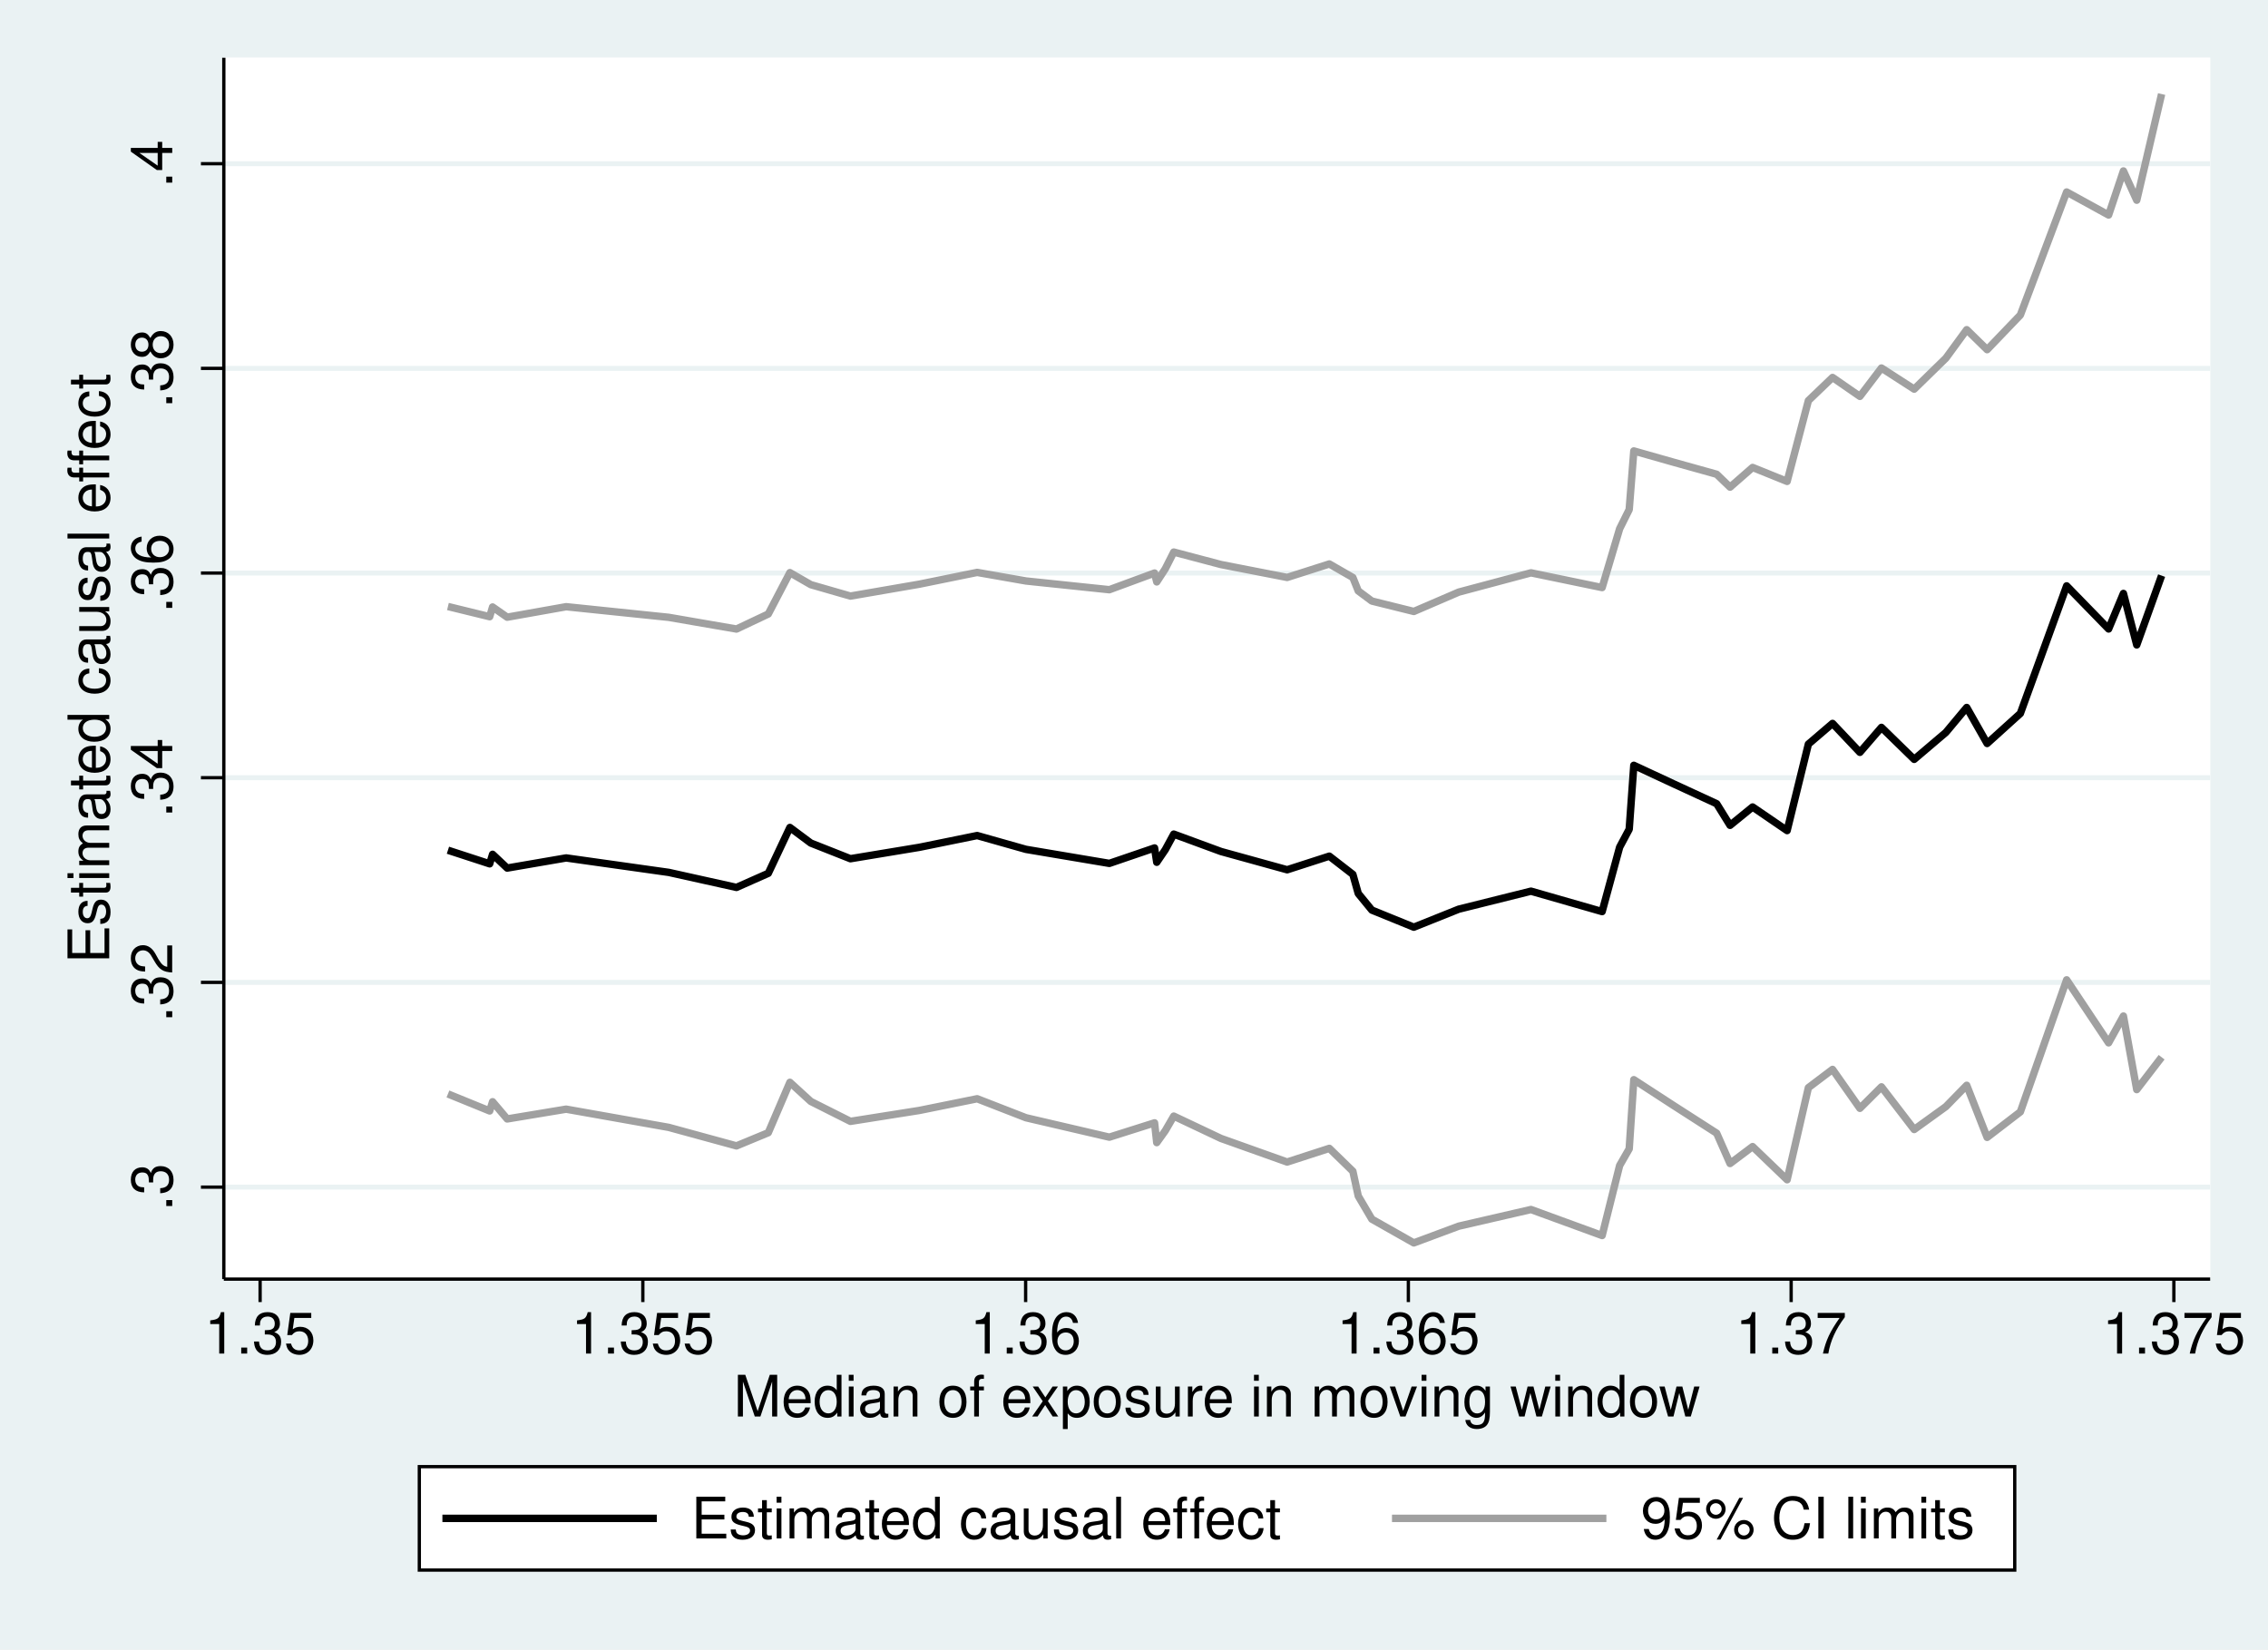
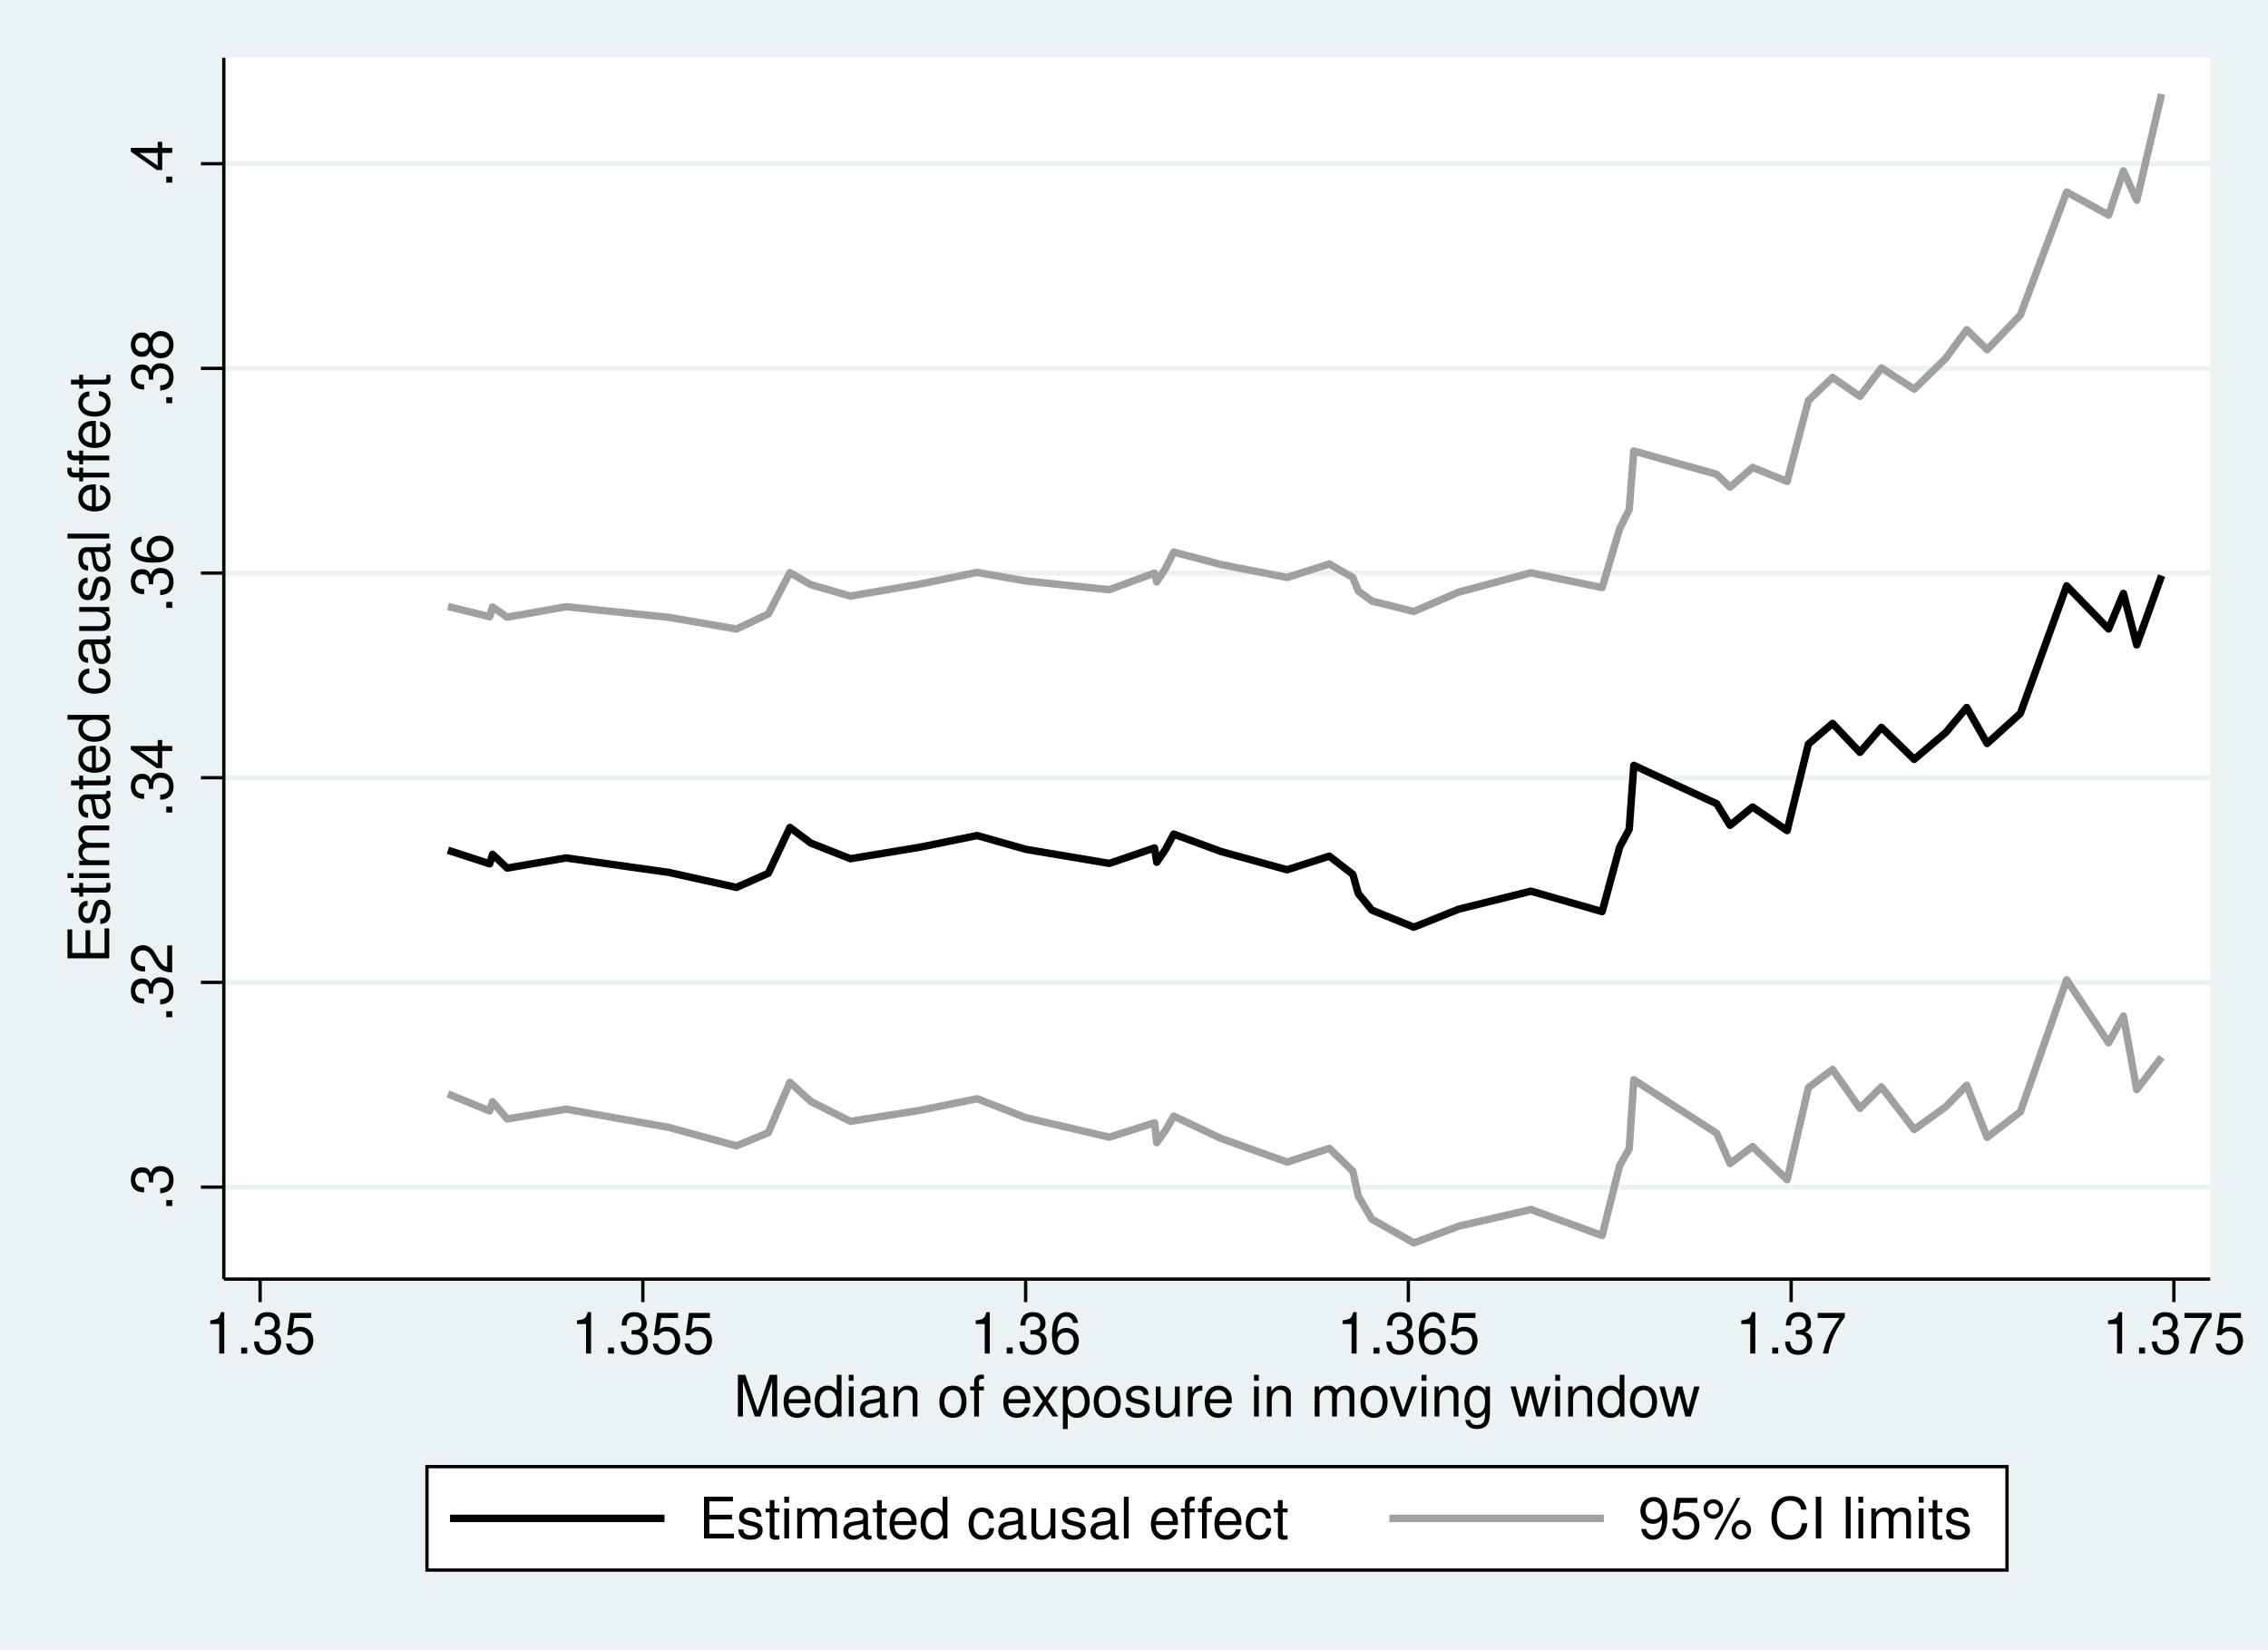
<svg xmlns="http://www.w3.org/2000/svg" version="1.1" width="5.500in" height="4.000in" viewBox="0 0 3960 2880">
  <rect x="0" y="0" width="3960" height="2880" style="fill:#EAF2F3;stroke:none" />
  <rect x="0.00" y="0.00" width="3959.88" height="2880.00" style="fill:#EAF2F3" />
  <rect x="2.88" y="2.88" width="3954.12" height="2874.24" style="fill:none;stroke:#EAF2F3;stroke-width:5.76" />
  <rect x="390.80" y="100.86" width="3468.22" height="2132.77" style="fill:#FFFFFF" />
  <rect x="393.68" y="103.74" width="3462.46" height="2127.01" style="fill:none;stroke:#FFFFFF;stroke-width:5.76" />
  <line x1="390.80" y1="2073.00" x2="3859.02" y2="2073.00" style="stroke:#EAF2F3;stroke-width:8.64" />
  <line x1="390.80" y1="1715.48" x2="3859.02" y2="1715.48" style="stroke:#EAF2F3;stroke-width:8.64" />
  <line x1="390.80" y1="1358.07" x2="3859.02" y2="1358.07" style="stroke:#EAF2F3;stroke-width:8.64" />
  <line x1="390.80" y1="1000.67" x2="3859.02" y2="1000.67" style="stroke:#EAF2F3;stroke-width:8.64" />
  <line x1="390.80" y1="643.27" x2="3859.02" y2="643.27" style="stroke:#EAF2F3;stroke-width:8.64" />
  <line x1="390.80" y1="285.87" x2="3859.02" y2="285.87" style="stroke:#EAF2F3;stroke-width:8.64" />
  <path d=" M782.10 1484.68 L854.99 1508.44 L860.06 1491.85 L885.56 1515.86 L988.52 1498.16 L1167.71 1523.41 L1285.89 1549.65 L1341.45 1525.02 L1379.19 1444.95 L1415.70 1472.18 L1484.88 1499.53 L1605.29 1479.60 L1706.14 1459.06 L1791.41 1483.19 L1936.94 1507.69 L2015.89 1480.72 L2019.72 1505.71 L2034.70 1483.69 L2049.42 1456.58 L2131.84 1486.90 L2247.42 1518.83 L2321.05 1495.07 L2362.14 1526.88 L2371.55 1560.29 L2395.30 1589.25 L2468.57 1619.07 L2547.02 1587.64 L2673.12 1556.20 L2797.37 1591.85 L2827.94 1479.35 L2844.64 1448.04 L2852.69 1336.42 L2921.99 1368.72 L2997.35 1403.49 L3020.74 1441.24 L3060.09 1409.19 L3120.36 1450.40 L3157.48 1299.42 L3199.68 1263.28 L3247.45 1313.77 L3285.07 1270.21 L3342.24 1326.02 L3397.56 1279.00 L3433.94 1235.43 L3469.58 1298.30 L3527.62 1245.83 L3608.43 1023.07 L3681.69 1098.32 L3707.55 1036.31 L3730.82 1126.16 L3774.25 1005.13" stroke-linejoin="round" style="fill:none;stroke:#000000;stroke-width:12.96" />
  <path d=" M782.10 1059.09 L854.99 1076.91 L860.06 1059.95 L885.56 1077.77 L988.52 1059.46 L1167.71 1078.02 L1285.89 1098.44 L1341.45 1072.20 L1379.19 999.93 L1415.70 1020.97 L1484.88 1040.89 L1605.29 1020.10 L1706.14 999.56 L1791.41 1014.53 L1936.94 1029.76 L2015.89 1000.67 L2019.72 1016.14 L2034.70 993.12 L2049.42 964.04 L2131.84 985.82 L2247.42 1008.35 L2321.05 984.83 L2362.14 1008.47 L2371.55 1031.86 L2395.30 1049.56 L2468.57 1067.75 L2547.02 1033.96 L2673.12 1000.30 L2797.37 1026.04 L2827.94 923.33 L2844.64 889.79 L2852.69 787.45 L2921.99 807.12 L2997.35 828.16 L3020.74 850.68 L3060.09 816.28 L3120.36 840.66 L3157.48 699.58 L3199.68 659.11 L3247.45 692.16 L3285.07 642.65 L3342.24 679.53 L3397.56 625.45 L3433.94 575.70 L3469.58 610.60 L3527.62 550.09 L3608.43 335.25 L3681.69 375.47 L3707.55 298.49 L3730.82 349.60 L3774.25 164.22" stroke-linejoin="round" style="fill:none;stroke:#A0A0A0;stroke-width:12.96" />
  <path d=" M782.10 1910.26 L854.99 1939.97 L860.06 1923.88 L885.56 1953.95 L988.52 1936.87 L1167.71 1968.68 L1285.89 2000.98 L1341.45 1977.96 L1379.19 1889.97 L1415.70 1923.38 L1484.88 1958.16 L1605.29 1939.10 L1706.14 1918.68 L1791.41 1951.85 L1936.94 1985.75 L2015.89 1960.76 L2019.72 1995.28 L2034.70 1974.37 L2049.42 1949.00 L2131.84 1987.98 L2247.42 2029.19 L2321.05 2005.31 L2362.14 2045.28 L2371.55 2088.59 L2395.30 2128.94 L2468.57 2170.40 L2547.02 2141.19 L2673.12 2112.11 L2797.37 2157.52 L2827.94 2035.26 L2844.64 2006.17 L2852.69 1885.39 L2921.99 1930.44 L2997.35 1978.82 L3020.74 2031.79 L3060.09 2002.21 L3120.36 2060.13 L3157.48 1899.37 L3199.68 1867.45 L3247.45 1935.39 L3285.07 1897.89 L3342.24 1972.39 L3397.56 1932.42 L3433.94 1895.17 L3469.58 1986.13 L3527.62 1941.57 L3608.43 1711.02 L3681.69 1821.04 L3707.55 1774.26 L3730.82 1902.72 L3774.25 1846.16" stroke-linejoin="round" style="fill:none;stroke:#A0A0A0;stroke-width:12.96" />
  <line x1="390.80" y1="2233.63" x2="390.80" y2="100.86" style="stroke:#000000;stroke-width:5.76" />
  <line x1="390.80" y1="2073.00" x2="350.83" y2="2073.00" style="stroke:#000000;stroke-width:5.76" />
  <text x="300.72" y="2073.00" style="font-family:'Helvetica';font-size:99.99px;fill:#000000" transform="rotate(-90 300.72,2073.00)" text-anchor="middle">.3</text>
  <line x1="390.80" y1="1715.48" x2="350.83" y2="1715.48" style="stroke:#000000;stroke-width:5.76" />
  <text x="300.72" y="1715.48" style="font-family:'Helvetica';font-size:99.99px;fill:#000000" transform="rotate(-90 300.72,1715.48)" text-anchor="middle">.32</text>
  <line x1="390.80" y1="1358.07" x2="350.83" y2="1358.07" style="stroke:#000000;stroke-width:5.76" />
  <text x="300.72" y="1358.07" style="font-family:'Helvetica';font-size:99.99px;fill:#000000" transform="rotate(-90 300.72,1358.07)" text-anchor="middle">.34</text>
  <line x1="390.80" y1="1000.67" x2="350.83" y2="1000.67" style="stroke:#000000;stroke-width:5.76" />
  <text x="300.72" y="1000.67" style="font-family:'Helvetica';font-size:99.99px;fill:#000000" transform="rotate(-90 300.72,1000.67)" text-anchor="middle">.36</text>
  <line x1="390.80" y1="643.27" x2="350.83" y2="643.27" style="stroke:#000000;stroke-width:5.76" />
  <text x="300.72" y="643.27" style="font-family:'Helvetica';font-size:99.99px;fill:#000000" transform="rotate(-90 300.72,643.27)" text-anchor="middle">.38</text>
  <line x1="390.80" y1="285.87" x2="350.83" y2="285.87" style="stroke:#000000;stroke-width:5.76" />
  <text x="300.72" y="285.87" style="font-family:'Helvetica';font-size:99.99px;fill:#000000" transform="rotate(-90 300.72,285.87)" text-anchor="middle">.4</text>
  <text x="190.71" y="1167.25" style="font-family:'Helvetica';font-size:99.99px;fill:#000000" transform="rotate(-90 190.71,1167.25)" text-anchor="middle">Estimated causal effect</text>
  <line x1="390.80" y1="2233.63" x2="3859.02" y2="2233.63" style="stroke:#000000;stroke-width:5.76" />
  <line x1="454.16" y1="2233.63" x2="454.16" y2="2273.73" style="stroke:#000000;stroke-width:5.76" />
  <text x="454.16" y="2363.59" style="font-family:'Helvetica';font-size:99.99px;fill:#000000" text-anchor="middle">1.35</text>
  <line x1="1122.41" y1="2233.63" x2="1122.41" y2="2273.73" style="stroke:#000000;stroke-width:5.76" />
  <text x="1122.41" y="2363.59" style="font-family:'Helvetica';font-size:99.99px;fill:#000000" text-anchor="middle">1.355</text>
  <line x1="1790.79" y1="2233.63" x2="1790.79" y2="2273.73" style="stroke:#000000;stroke-width:5.76" />
  <text x="1790.79" y="2363.59" style="font-family:'Helvetica';font-size:99.99px;fill:#000000" text-anchor="middle">1.36</text>
  <line x1="2459.04" y1="2233.63" x2="2459.04" y2="2273.73" style="stroke:#000000;stroke-width:5.76" />
  <text x="2459.04" y="2363.59" style="font-family:'Helvetica';font-size:99.99px;fill:#000000" text-anchor="middle">1.365</text>
  <line x1="3127.41" y1="2233.63" x2="3127.41" y2="2273.73" style="stroke:#000000;stroke-width:5.76" />
  <text x="3127.41" y="2363.59" style="font-family:'Helvetica';font-size:99.99px;fill:#000000" text-anchor="middle">1.37</text>
  <line x1="3795.66" y1="2233.63" x2="3795.66" y2="2273.73" style="stroke:#000000;stroke-width:5.76" />
  <text x="3795.66" y="2363.59" style="font-family:'Helvetica';font-size:99.99px;fill:#000000" text-anchor="middle">1.375</text>
  <text x="2124.91" y="2473.60" style="font-family:'Helvetica';font-size:99.99px;fill:#000000" text-anchor="middle">Median of exposure in moving window</text>
-   <rect x="729.26" y="2558.24" width="2791.43" height="186.37" style="fill:#FFFFFF" />
-   <rect x="732.14" y="2561.12" width="2785.67" height="180.61" style="fill:none;stroke:#000000;stroke-width:5.76" />
-   <line x1="772.45" y1="2651.43" x2="1146.79" y2="2651.43" style="stroke:#000000;stroke-width:12.96" />
-   <line x1="2430.45" y1="2651.43" x2="2804.79" y2="2651.43" style="stroke:#A0A0A0;stroke-width:12.96" />
-   <text x="1206.81" y="2686.46" style="font-family:'Helvetica';font-size:99.99px;fill:#000000">Estimated causal effect</text>
-   <text x="2864.81" y="2686.46" style="font-family:'Helvetica';font-size:99.99px;fill:#000000">95% CI limits</text>
+   <rect x="742.62" y="2558.24" width="2764.58" height="186.37" style="fill:#FFFFFF" />
+   <rect x="745.50" y="2561.12" width="2758.82" height="180.61" style="fill:none;stroke:#000000;stroke-width:5.76" />
+   <line x1="785.81" y1="2651.43" x2="1160.16" y2="2651.43" style="stroke:#000000;stroke-width:12.96" />
+   <line x1="2425.87" y1="2651.43" x2="2800.34" y2="2651.43" style="stroke:#A0A0A0;stroke-width:12.96" />
+   <text x="1220.18" y="2686.46" style="font-family:'Helvetica';font-size:99.99px;fill:#000000">Estimated causal effect</text>
+   <text x="2860.36" y="2686.46" style="font-family:'Helvetica';font-size:99.99px;fill:#000000">95% CI limits</text>
</svg>
